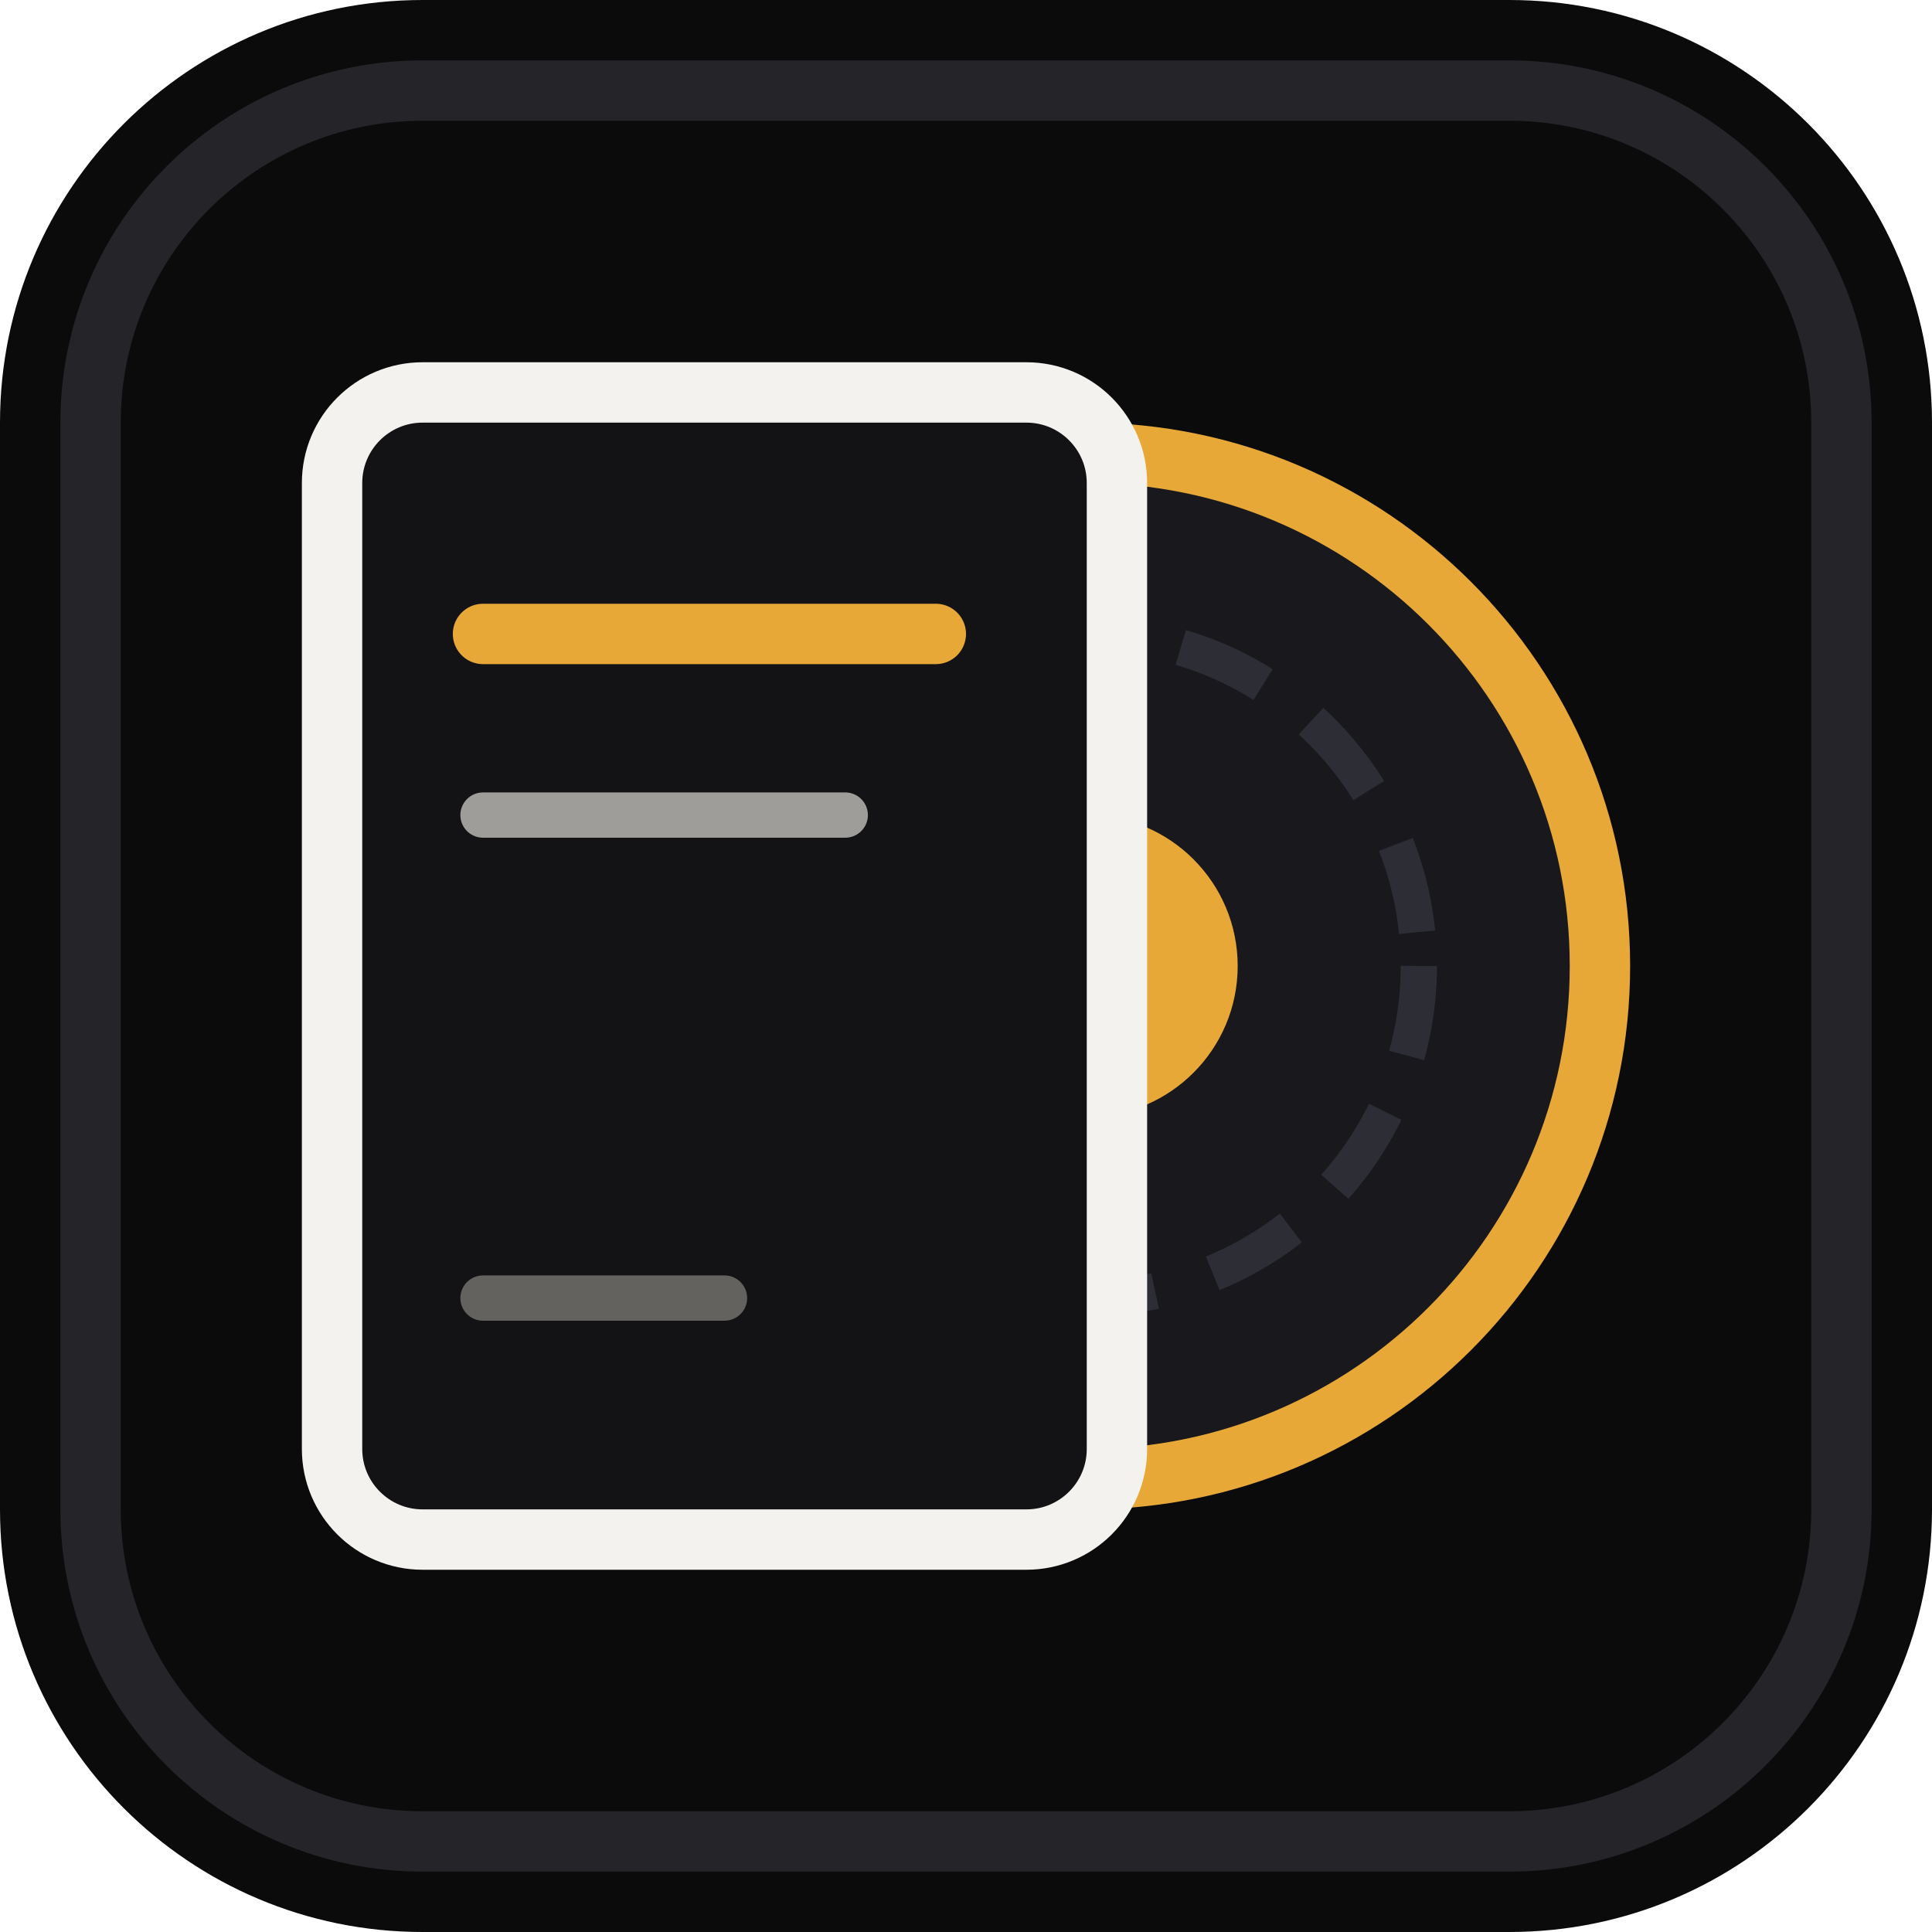
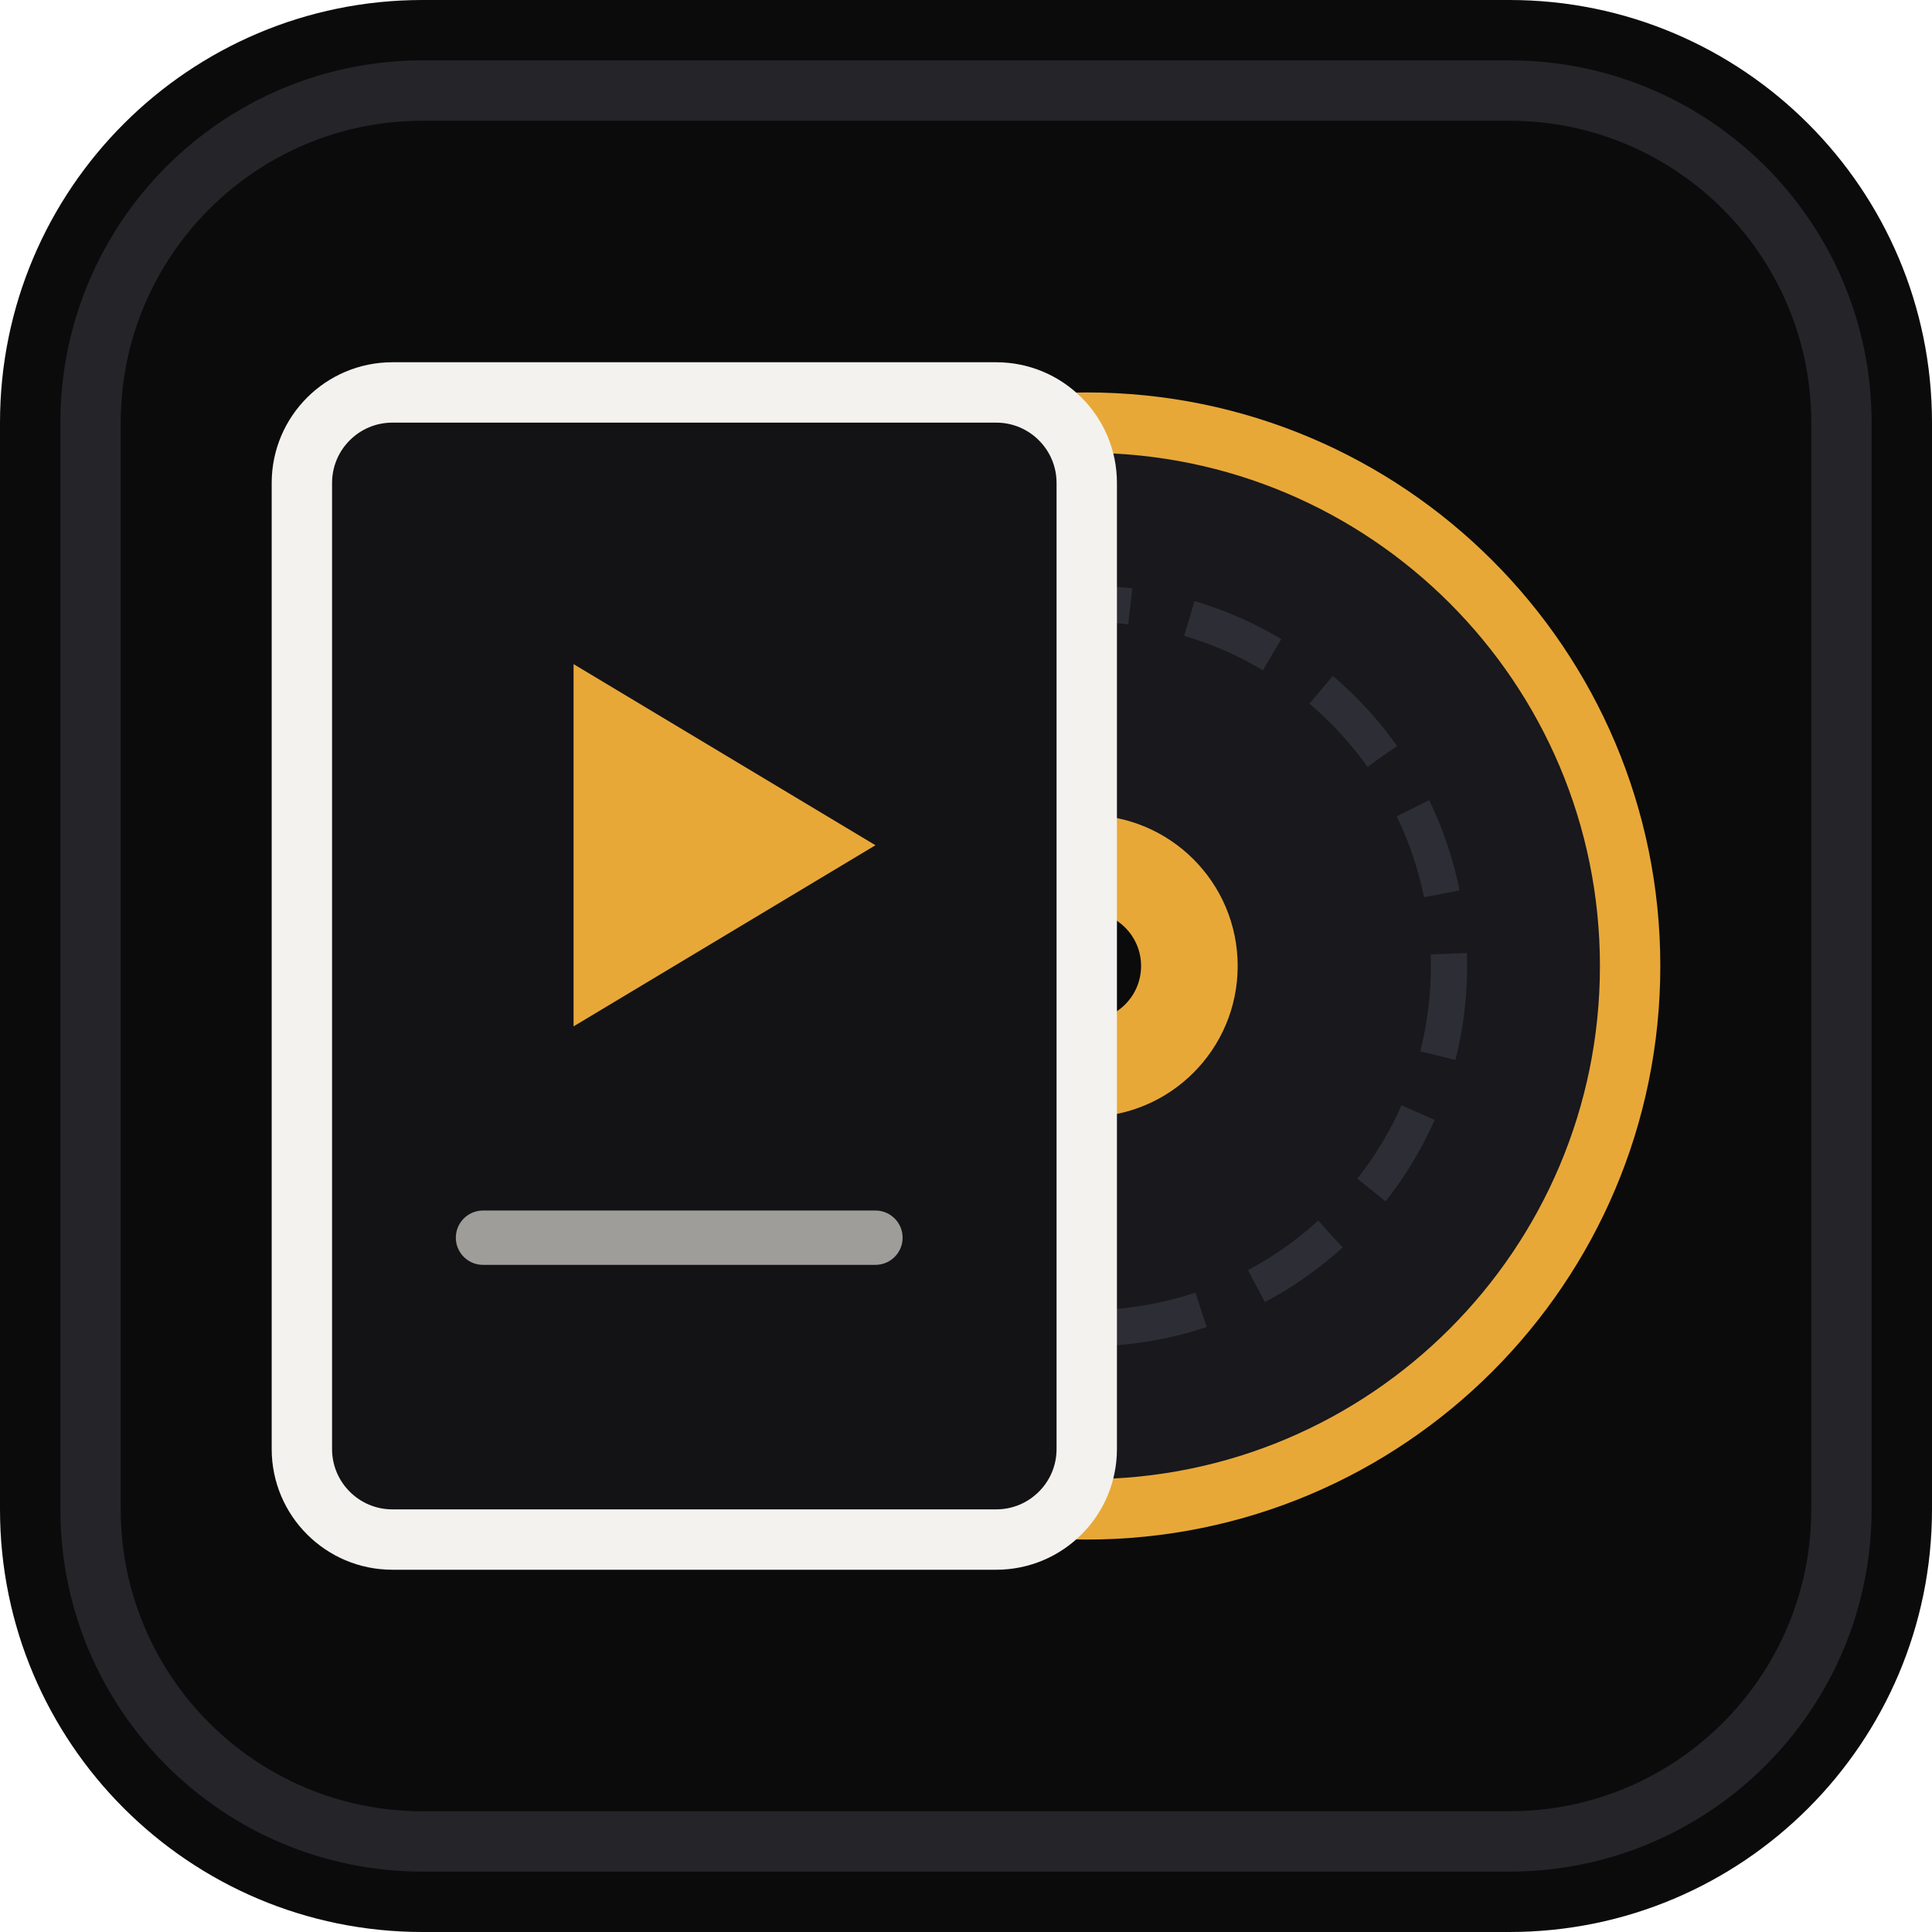
<svg xmlns="http://www.w3.org/2000/svg" viewBox="0 0 64 64" fill="none">
  <rect width="64" height="64" rx="14" fill="#0B0B0C" />
  <rect x="3" y="3" width="58" height="58" rx="11" stroke="#242429" stroke-width="2" />
-   <circle cx="36" cy="32" r="17" fill="#18181D" stroke="#E8A838" stroke-width="2" />
-   <circle cx="36" cy="32" r="11" stroke="#2D2D35" stroke-width="1.2" stroke-dasharray="3 2" />
+   <circle cx="36" cy="32" r="18" fill="#18181D" stroke="#E8A838" stroke-width="2" />
+   <circle cx="36" cy="32" r="12" stroke="#2D2D35" stroke-width="1.2" stroke-dasharray="3 2" />
  <circle cx="36" cy="32" r="5" fill="#E8A838" />
  <circle cx="36" cy="32" r="1.8" fill="#0B0B0C" />
-   <rect x="11" y="13" width="26" height="38" rx="3" fill="#131316" stroke="#F3F2EE" stroke-width="2" />
-   <line x1="16" y1="21" x2="31" y2="21" stroke="#E8A838" stroke-width="2" stroke-linecap="round" />
-   <line x1="16" y1="27" x2="28" y2="27" stroke="#9E9D99" stroke-width="1.5" stroke-linecap="round" />
-   <line x1="16" y1="43" x2="24" y2="43" stroke="#63625F" stroke-width="1.5" stroke-linecap="round" />
+   <rect x="10" y="13" width="26" height="38" rx="3" fill="#131316" stroke="#F3F2EE" stroke-width="2" />
+   <polygon points="19,22 19,34 29,28" fill="#E8A838" />
+   <line x1="16" y1="41" x2="29" y2="41" stroke="#9E9D99" stroke-width="1.8" stroke-linecap="round" />
</svg>
